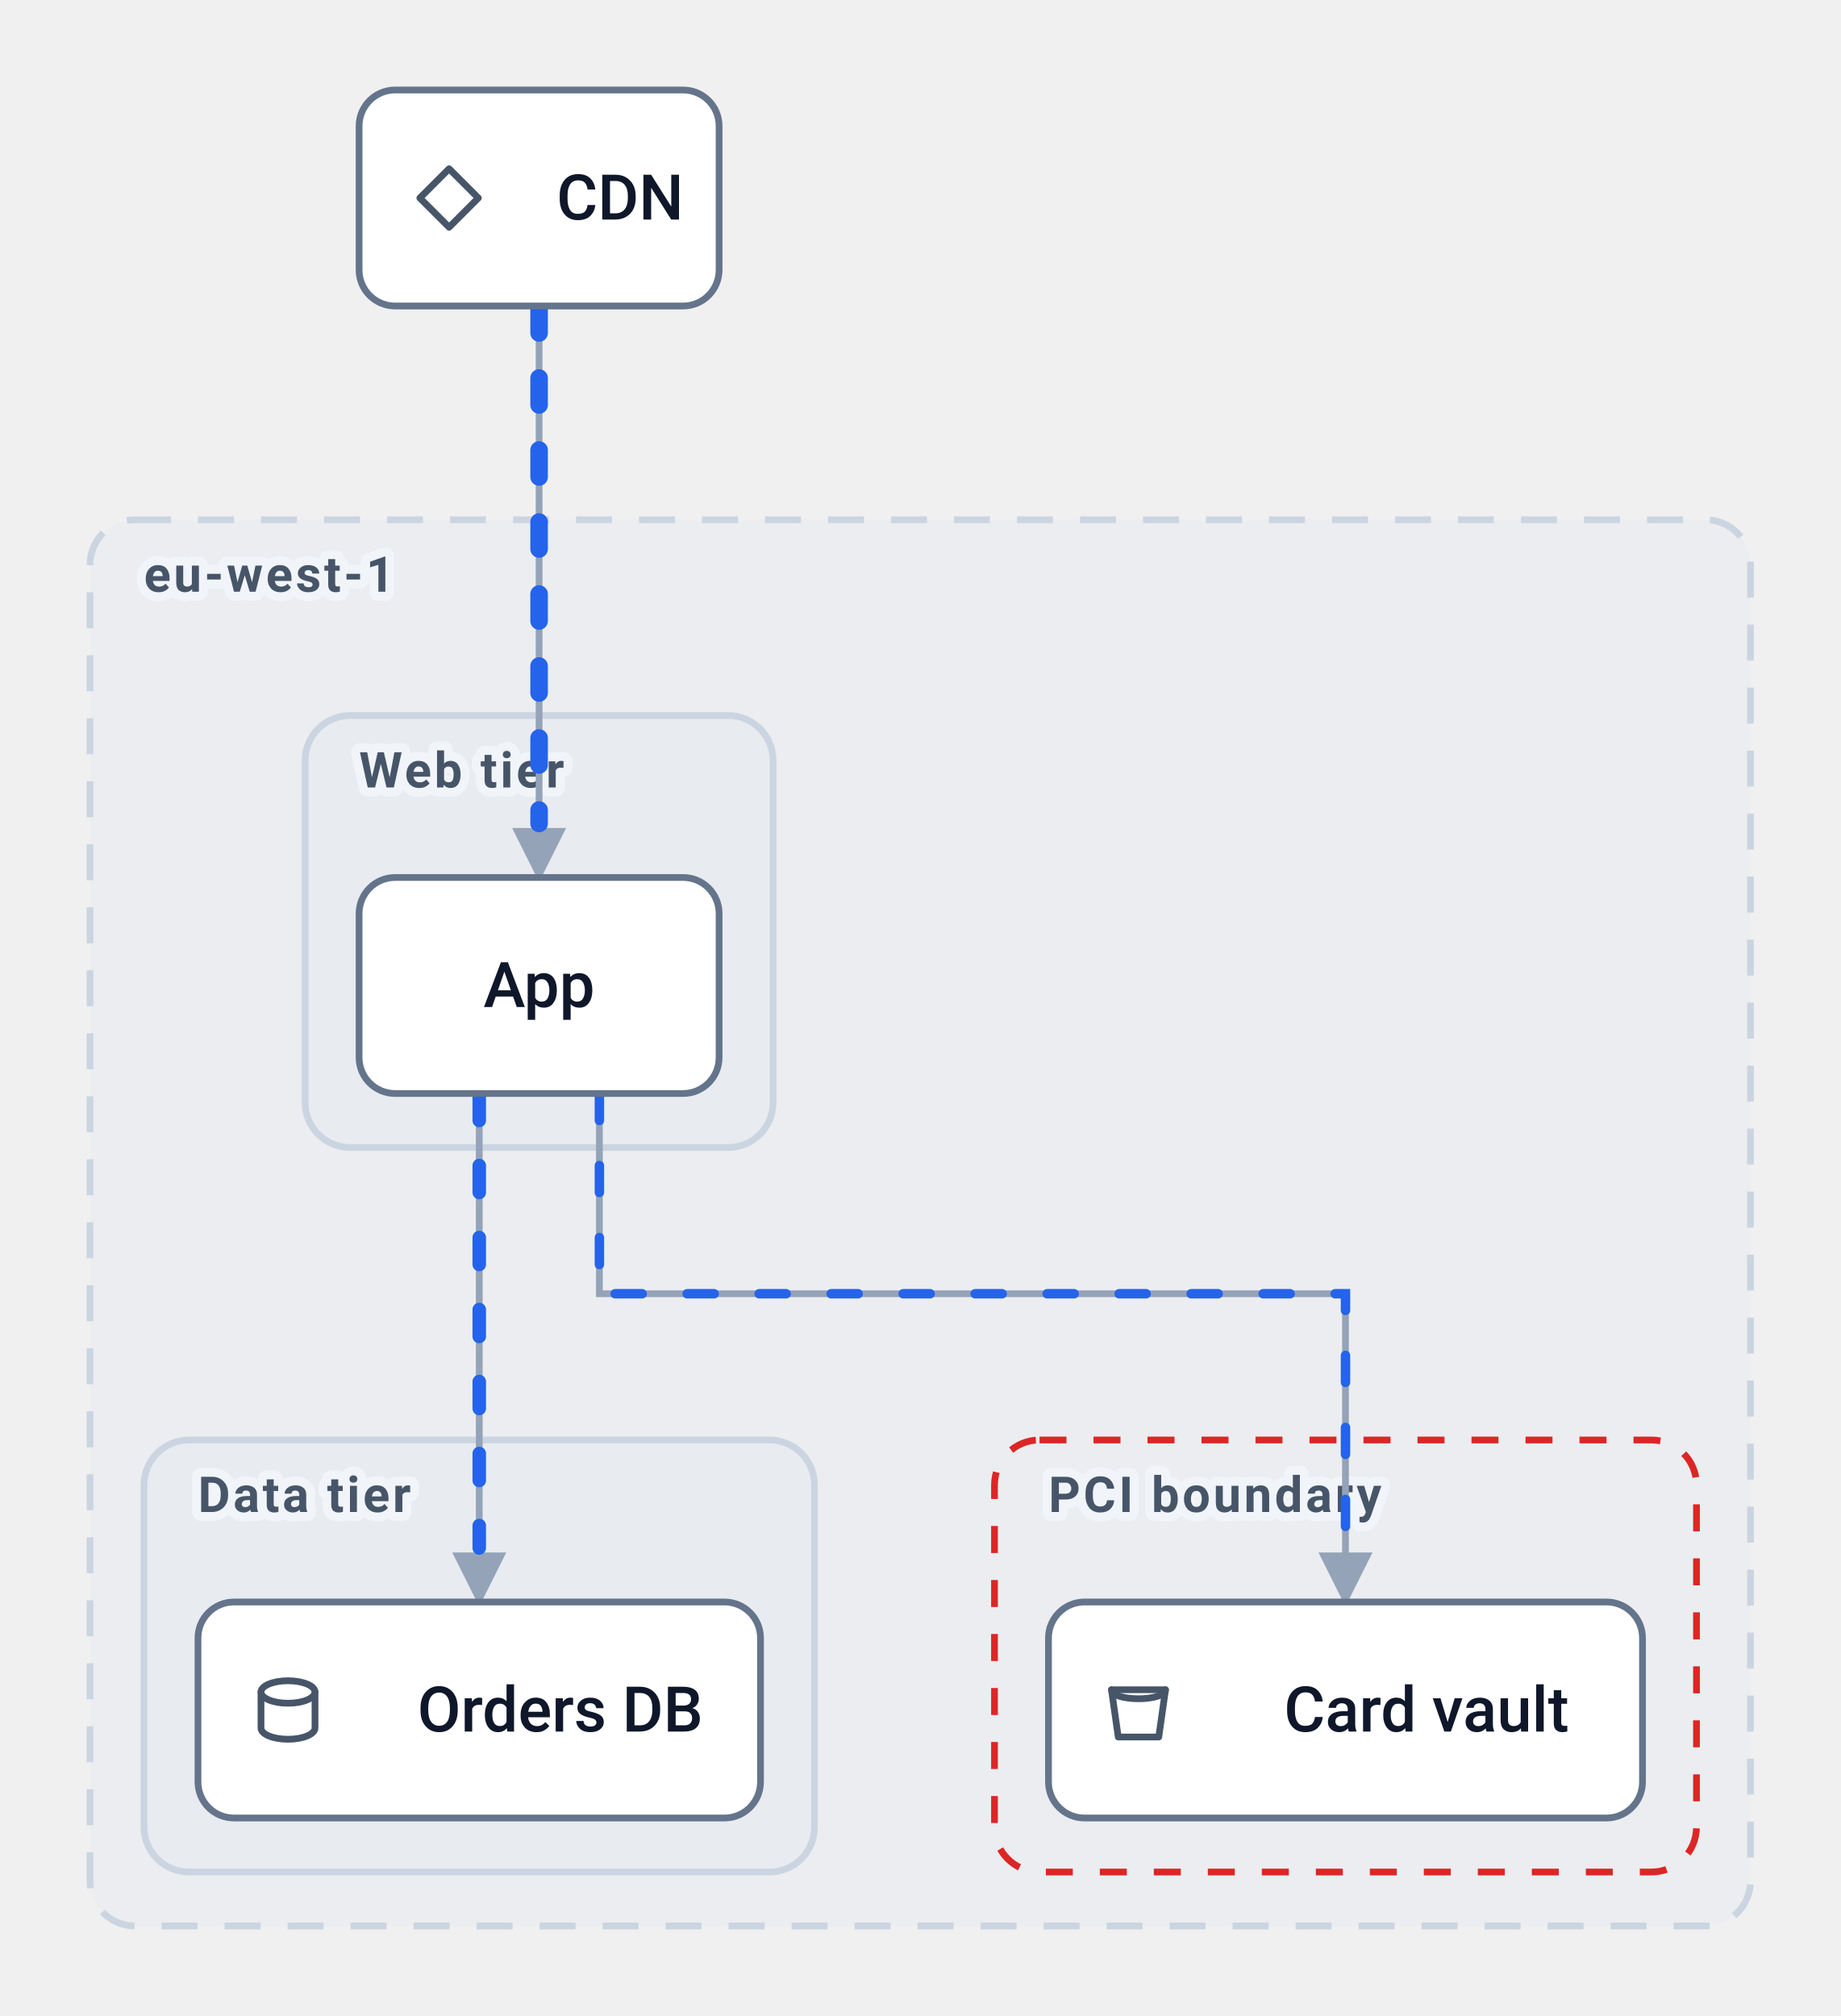
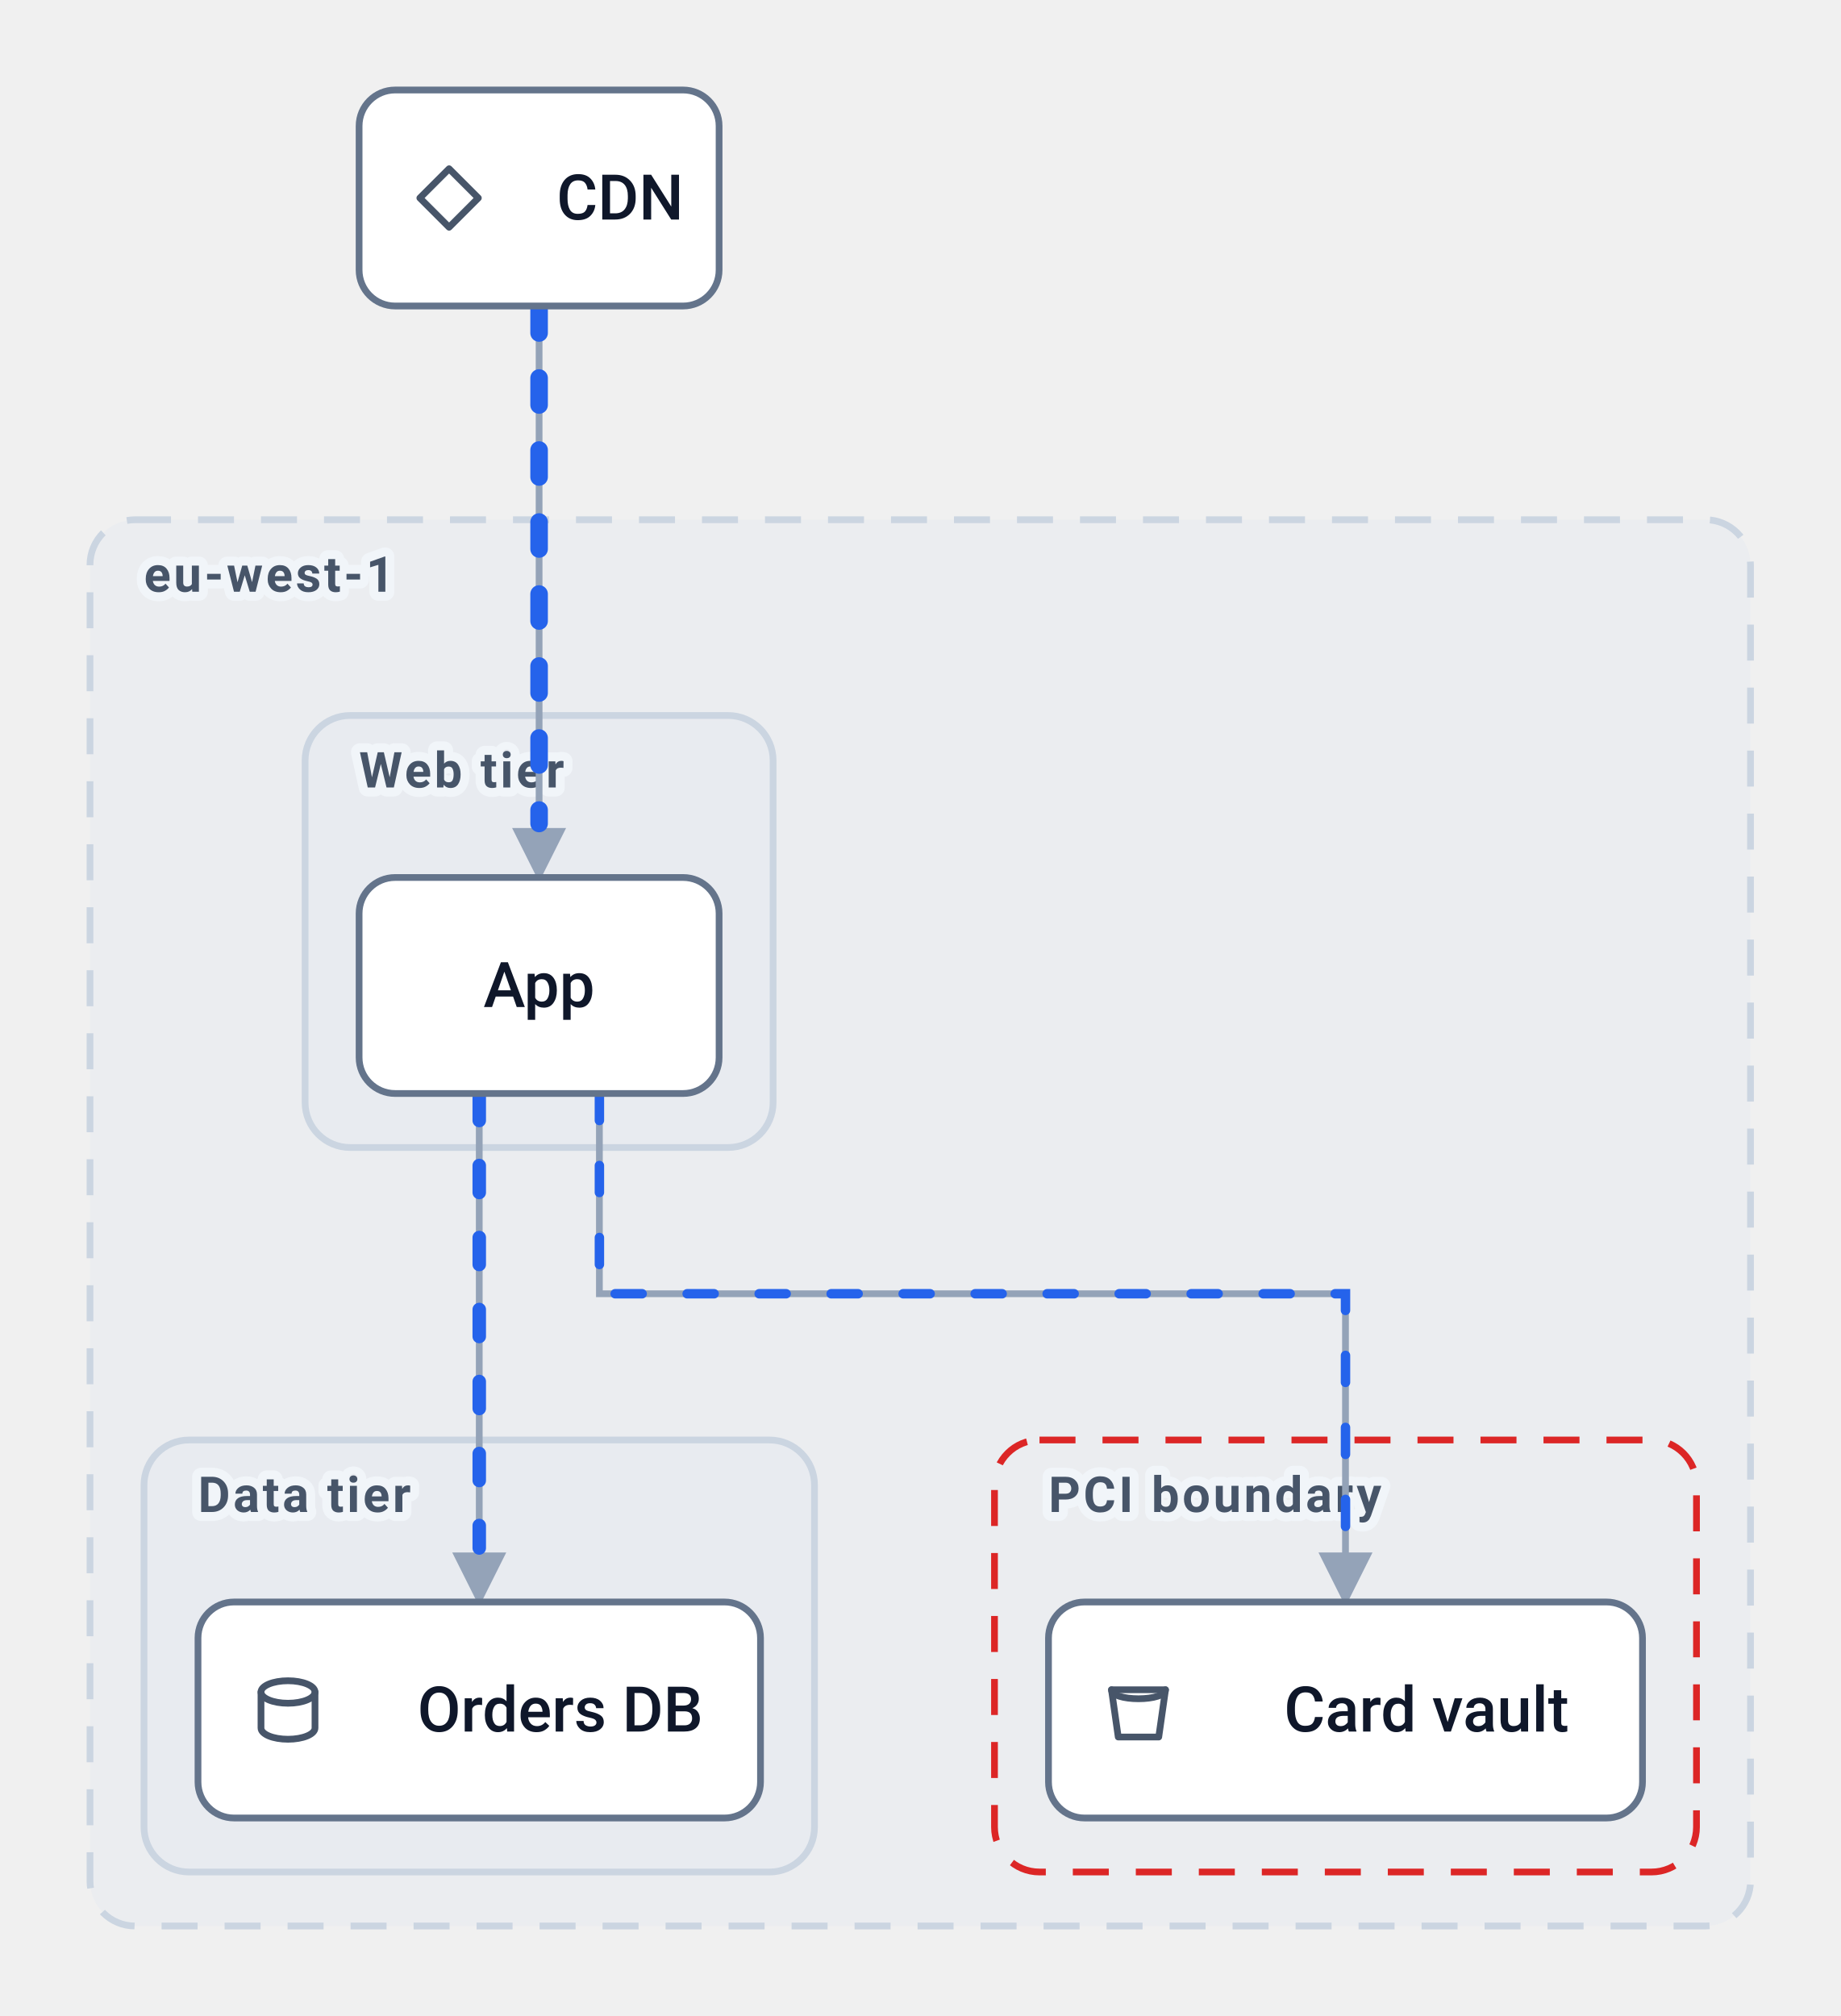
<svg xmlns="http://www.w3.org/2000/svg" viewBox="0 0 409 448" width="409" height="448" data-orrery="1">
  <style>.group-box{fill:#e2e8f0;fill-opacity:.35;stroke:#cbd5e1;stroke-width:1.5}
- .group-region .group-box{stroke-dasharray:8 6}
- .group-zone .group-box{stroke-dasharray:3 5}
- .group-cluster .group-box{stroke:#94a3b8}
- .group-boundary .group-box{stroke:#dc2626;stroke-dasharray:6 6;fill:none}
.group-label{font:600 11px system-ui,-apple-system,"Segoe UI",Roboto,sans-serif;fill:#475569;letter-spacing:.06em;text-transform:uppercase;paint-order:stroke;stroke:#f1f5f9;stroke-width:4px;stroke-linejoin:round}
.node-box{fill:#ffffff;stroke:#64748b;stroke-width:1.5}
- .node-external .node-box{stroke-dasharray:5 4;fill:#f8fafc}
- .node-state-failed .node-box{fill:#fef2f2;stroke:#dc2626;stroke-width:2;animation:orrery-pulse 1.2s linear infinite}
- .node-state-failed .node-label{fill:#991b1b}
- .node-state-degraded .node-box{fill:#fffbeb;stroke:#d97706;stroke-width:2}
- .node-state-degraded .node-label{fill:#92400e}
- .node-state-off{opacity:.45}
- .node-state-off .node-box{stroke-dasharray:4 4}
+ .node-label{font:500 14px system-ui,-apple-system,"Segoe UI",Roboto,sans-serif;fill:#0f172a;text-anchor:middle;dominant-baseline:central}
+ .node-tech{font:11px system-ui,-apple-system,"Segoe UI",Roboto,sans-serif;fill:#64748b;text-anchor:middle;dominant-baseline:central}
+ .replicas rect{fill:#ffffff;stroke:#94a3b8;stroke-width:1.5}
+ .badge{font:600 11px system-ui,-apple-system,"Segoe UI",Roboto,sans-serif;fill:#475569;text-anchor:end;dominant-baseline:central}
+ .node[data-ghost]{opacity:.5}.node[data-ghost] .node-box{stroke-dasharray:3 3}.node[data-ghost] .node-label{font-style:italic}
.glyph{fill:none;stroke:#475569;stroke-width:1.5;stroke-linejoin:round;stroke-linecap:round}
.glyph-text{font:600 13px system-ui,-apple-system,"Segoe UI",Roboto,sans-serif;fill:#475569;text-anchor:middle;dominant-baseline:central}
- .node-label{font:500 14px system-ui,-apple-system,"Segoe UI",Roboto,sans-serif;fill:#0f172a;text-anchor:middle;dominant-baseline:central}
.edge{fill:none;stroke:#94a3b8;stroke-width:1.5}
+ .edge.need{stroke:#475569;stroke-width:2}
.edge-async{stroke-dasharray:6 5}
.edge-replication{stroke-dasharray:2 4}
.edge-dataflow{stroke-width:3}
.flow{fill:none;stroke:#2563eb;stroke-linecap:round;stroke-dasharray:6 10;animation:orrery-flow 1s linear infinite}
.edge-label{font:12px system-ui,-apple-system,"Segoe UI",Roboto,sans-serif;fill:#475569;text-anchor:middle;dominant-baseline:central;paint-order:stroke;stroke:#ffffff;stroke-width:5px;stroke-linejoin:round}
+ .legend text{font:12px system-ui,-apple-system,"Segoe UI",Roboto,sans-serif;fill:#475569;dominant-baseline:central}.legend .legend-name{font-weight:600;fill:#0f172a}
@keyframes orrery-flow{to{stroke-dashoffset:-16}}
- @keyframes orrery-pulse{0%{stroke-opacity:1}50%{stroke-opacity:0.4}100%{stroke-opacity:1}}</style>
+ @keyframes orrery-pulse{0%{stroke-opacity:1}50%{stroke-opacity:0.4}100%{stroke-opacity:1}}
+ .st-degraded .node-box{stroke:#d97706;stroke-width:2;fill:#fffbeb}
+ .st-degraded .group-box{stroke:#d97706;stroke-width:2;fill:#fffbeb}
+ .st-degraded .node-label{fill:#92400e}
+ .st-degraded .group-label{fill:#92400e}
+ .st-failed .node-box{stroke:#dc2626;stroke-width:2;fill:#fef2f2;animation:orrery-pulse 1.2s linear infinite}
+ .st-failed .group-box{stroke:#dc2626;stroke-width:2;fill:#fef2f2;animation:orrery-pulse 1.2s linear infinite}
+ .st-failed .node-label{fill:#991b1b}
+ .st-failed .group-label{fill:#991b1b}
+ .st-off .node-box{stroke-dasharray:4 4}
+ .st-off .group-box{stroke-dasharray:4 4}
+ .st-off{opacity:0.45}
+ .kind-external .node-box{stroke-dasharray:5 4;fill:#f8fafc}
+ .gk-region .group-box{stroke-dasharray:8 6}
+ .gk-zone .group-box{stroke-dasharray:3 5}
+ .gk-cluster .group-box{stroke:#94a3b8}
+ .gk-boundary .group-box{stroke:#dc2626;fill-opacity:0;stroke-dasharray:8 6}</style>
  <defs>
    <marker id="arrow" viewBox="0 0 12 12" refX="11" refY="6" markerWidth="12" markerHeight="12" markerUnits="userSpaceOnUse" orient="auto">
      <path d="M0 0L12 6L0 12z" fill="#94a3b8" />
+     </marker>
+     <marker id="arrow-start" viewBox="0 0 12 12" refX="1" refY="6" markerWidth="12" markerHeight="12" markerUnits="userSpaceOnUse" orient="auto">
+       <path d="M12 0L0 6L12 12z" fill="#94a3b8" />
    </marker>
  </defs>
  <g class="scene">
    <g class="view" data-view="default" data-title="Nested groups" data-size="409 448">
      <g class="groups">
-         <g class="group group-region" data-group="region" data-bbox="20 115.5 369 312.5">
+         <g class="group gk-region st-on" data-group="region" data-bbox="20 115.5 369 312.5" data-state="on">
          <rect class="group-box" x="20" y="115.5" width="369" height="312.5" rx="10" />
          <text class="group-label" x="32" y="131.5">eu-west-1</text>
        </g>
-         <g class="group group-tier" data-group="web" data-bbox="67.8 159 104 96">
+         <g class="group gk-tier st-on" data-group="web" data-bbox="67.8 159 104 96" data-state="on">
          <rect class="group-box" x="67.8" y="159" width="104" height="96" rx="10" />
          <text class="group-label" x="79.8" y="175">Web tier</text>
        </g>
-         <g class="group group-tier" data-group="data" data-bbox="32 320 149 96">
+         <g class="group gk-tier st-on" data-group="data" data-bbox="32 320 149 96" data-state="on">
          <rect class="group-box" x="32" y="320" width="149" height="96" rx="10" />
          <text class="group-label" x="44" y="336">Data tier</text>
        </g>
-         <g class="group group-boundary" data-group="pci" data-bbox="221 320 156 96">
+         <g class="group gk-boundary st-on" data-group="pci" data-bbox="221 320 156 96" data-state="on">
          <rect class="group-box" x="221" y="320" width="156" height="96" rx="10" />
          <text class="group-label" x="233" y="336">PCI boundary</text>
        </g>
      </g>
      <g class="edges">
        <path class="edge edge-sync" data-edge="cdn-&gt;app" data-kind="sync" d="M119.8 68 L119.8 195" marker-end="url(#arrow)" />
        <path class="flow" data-flow="cdn-&gt;app" data-load="0.8" d="M119.8 68 L119.8 183" style="stroke-width:3.9;animation-duration:1s" />
        <path class="edge edge-sync" data-edge="app-&gt;db" data-kind="sync" d="M106.5 243 L106.5 356" marker-end="url(#arrow)" />
        <path class="flow" data-flow="app-&gt;db" data-load="0.5" d="M106.5 243 L106.5 344" style="stroke-width:3;animation-duration:1.8s" />
        <path class="edge edge-sync" data-edge="app-&gt;vault" data-kind="sync" d="M133.2 243 L133.2 287.5 L299 287.5 L299 356" marker-end="url(#arrow)" />
        <path class="flow" data-flow="app-&gt;vault" data-load="0.2" d="M133.2 243 L133.2 287.5 L299 287.5 L299 344" style="stroke-width:2.1;animation-duration:2.5s" />
      </g>
      <g class="nodes">
-         <g class="node node-gateway" data-node="cdn" data-kind="gateway" data-state="on" data-bbox="79.8 20 80 48" transform="translate(79.8 20)">
+         <g class="node kind-gateway st-on" data-node="cdn" data-kind="gateway" data-state="on" data-bbox="79.8 20 80 48" transform="translate(79.8 20)">
          <rect class="node-box" width="80" height="48" rx="8" />
          <g class="glyph" transform="translate(12 16)">
            <path d="M8 1.5l6.5 6.5L8 14.5 1.5 8z" />
          </g>
          <text class="node-label" x="58" y="24">CDN</text>
        </g>
-         <g class="node node-service" data-node="app" data-kind="service" data-state="on" data-bbox="79.8 195 80 48" transform="translate(79.8 195)">
+         <g class="node kind-service st-on" data-node="app" data-kind="service" data-state="on" data-bbox="79.8 195 80 48" transform="translate(79.8 195)">
          <rect class="node-box" width="80" height="48" rx="8" />
          <text class="node-label" x="40" y="24">App</text>
        </g>
-         <g class="node node-database" data-node="db" data-kind="database" data-state="on" data-bbox="44 356 125 48" transform="translate(44 356)">
+         <g class="node kind-database st-on" data-node="db" data-kind="database" data-state="on" data-bbox="44 356 125 48" transform="translate(44 356)">
          <rect class="node-box" width="125" height="48" rx="8" />
          <g class="glyph" transform="translate(12 16)">
            <ellipse cx="8" cy="4" rx="6" ry="2.5" />
            <path d="M2 4v8c0 1.4 2.7 2.5 6 2.5s6-1.1 6-2.5V4" />
          </g>
          <text class="node-label" x="80.5" y="24">Orders DB</text>
        </g>
-         <g class="node node-storage" data-node="vault" data-kind="storage" data-state="on" data-bbox="233 356 132 48" transform="translate(233 356)">
+         <g class="node kind-storage st-on" data-node="vault" data-kind="storage" data-state="on" data-bbox="233 356 132 48" transform="translate(233 356)">
          <rect class="node-box" width="132" height="48" rx="8" />
          <g class="glyph" transform="translate(12 16)">
            <path d="M2 3.5h12l-1.5 10.5h-9z" />
            <path d="M2 3.5c0 1.2 2.7 2 6 2s6-.8 6-2" />
          </g>
          <text class="node-label" x="84" y="24">Card vault</text>
        </g>
      </g>
    </g>
  </g>
</svg>
